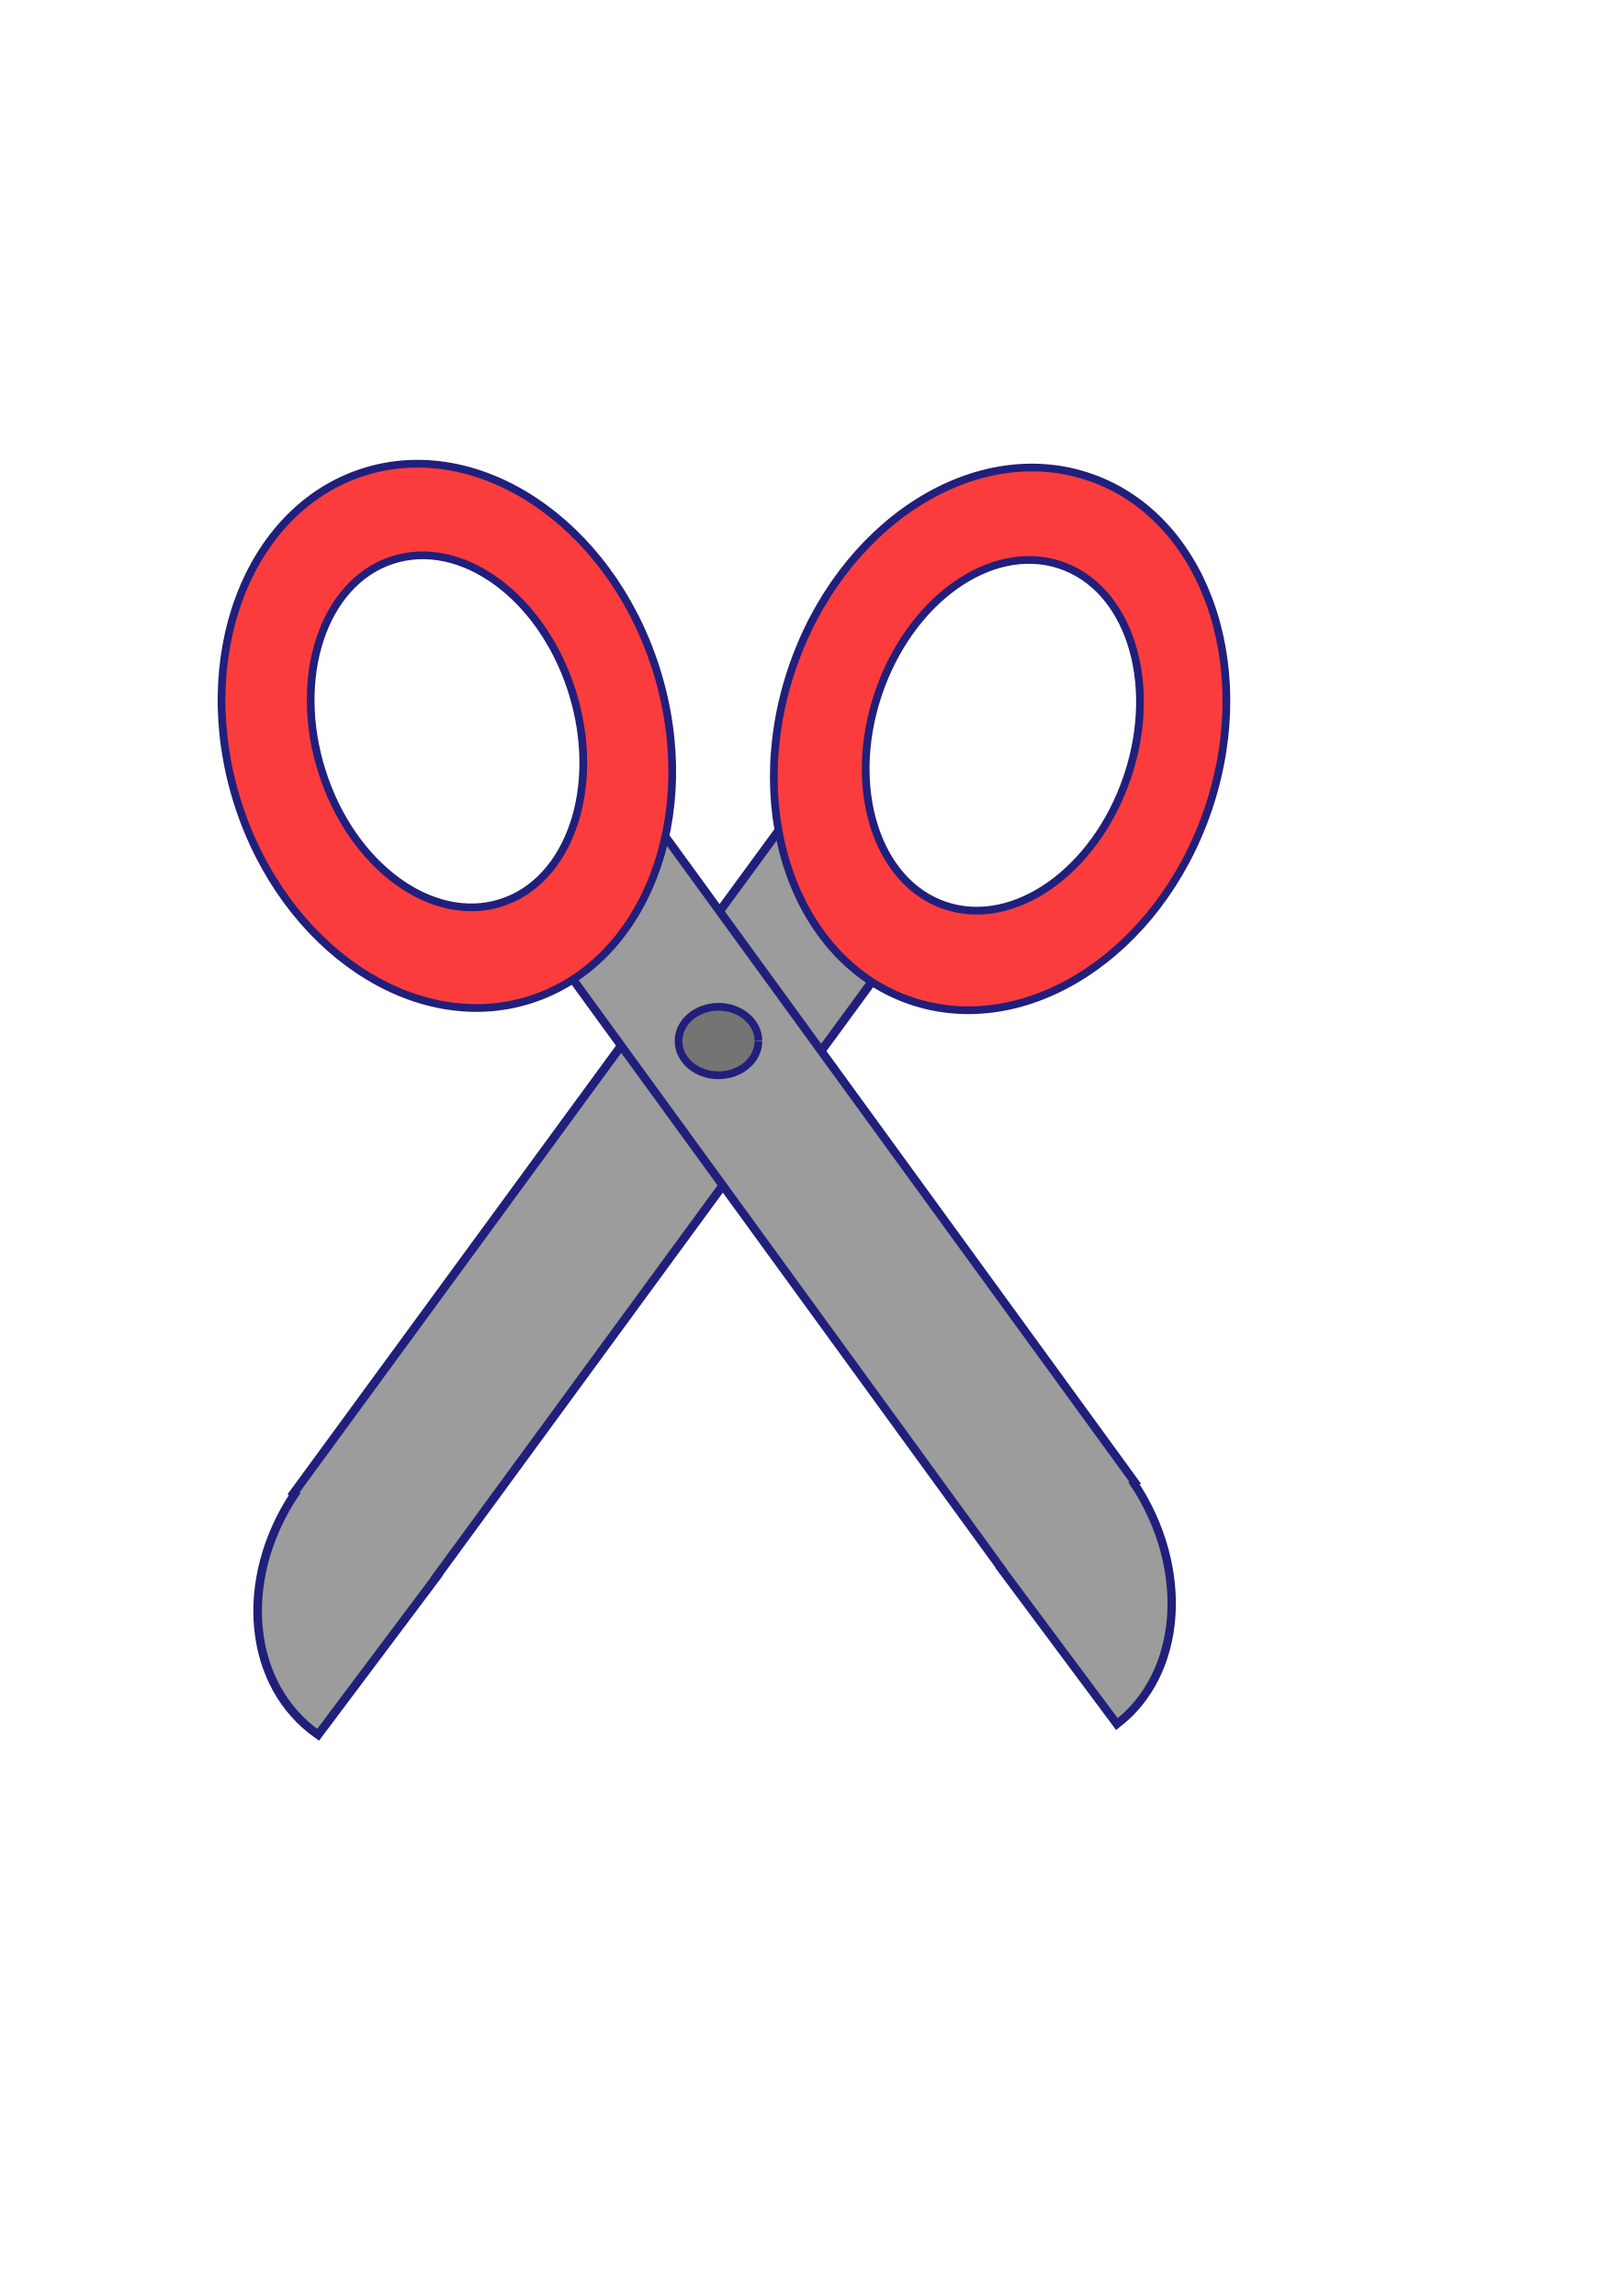
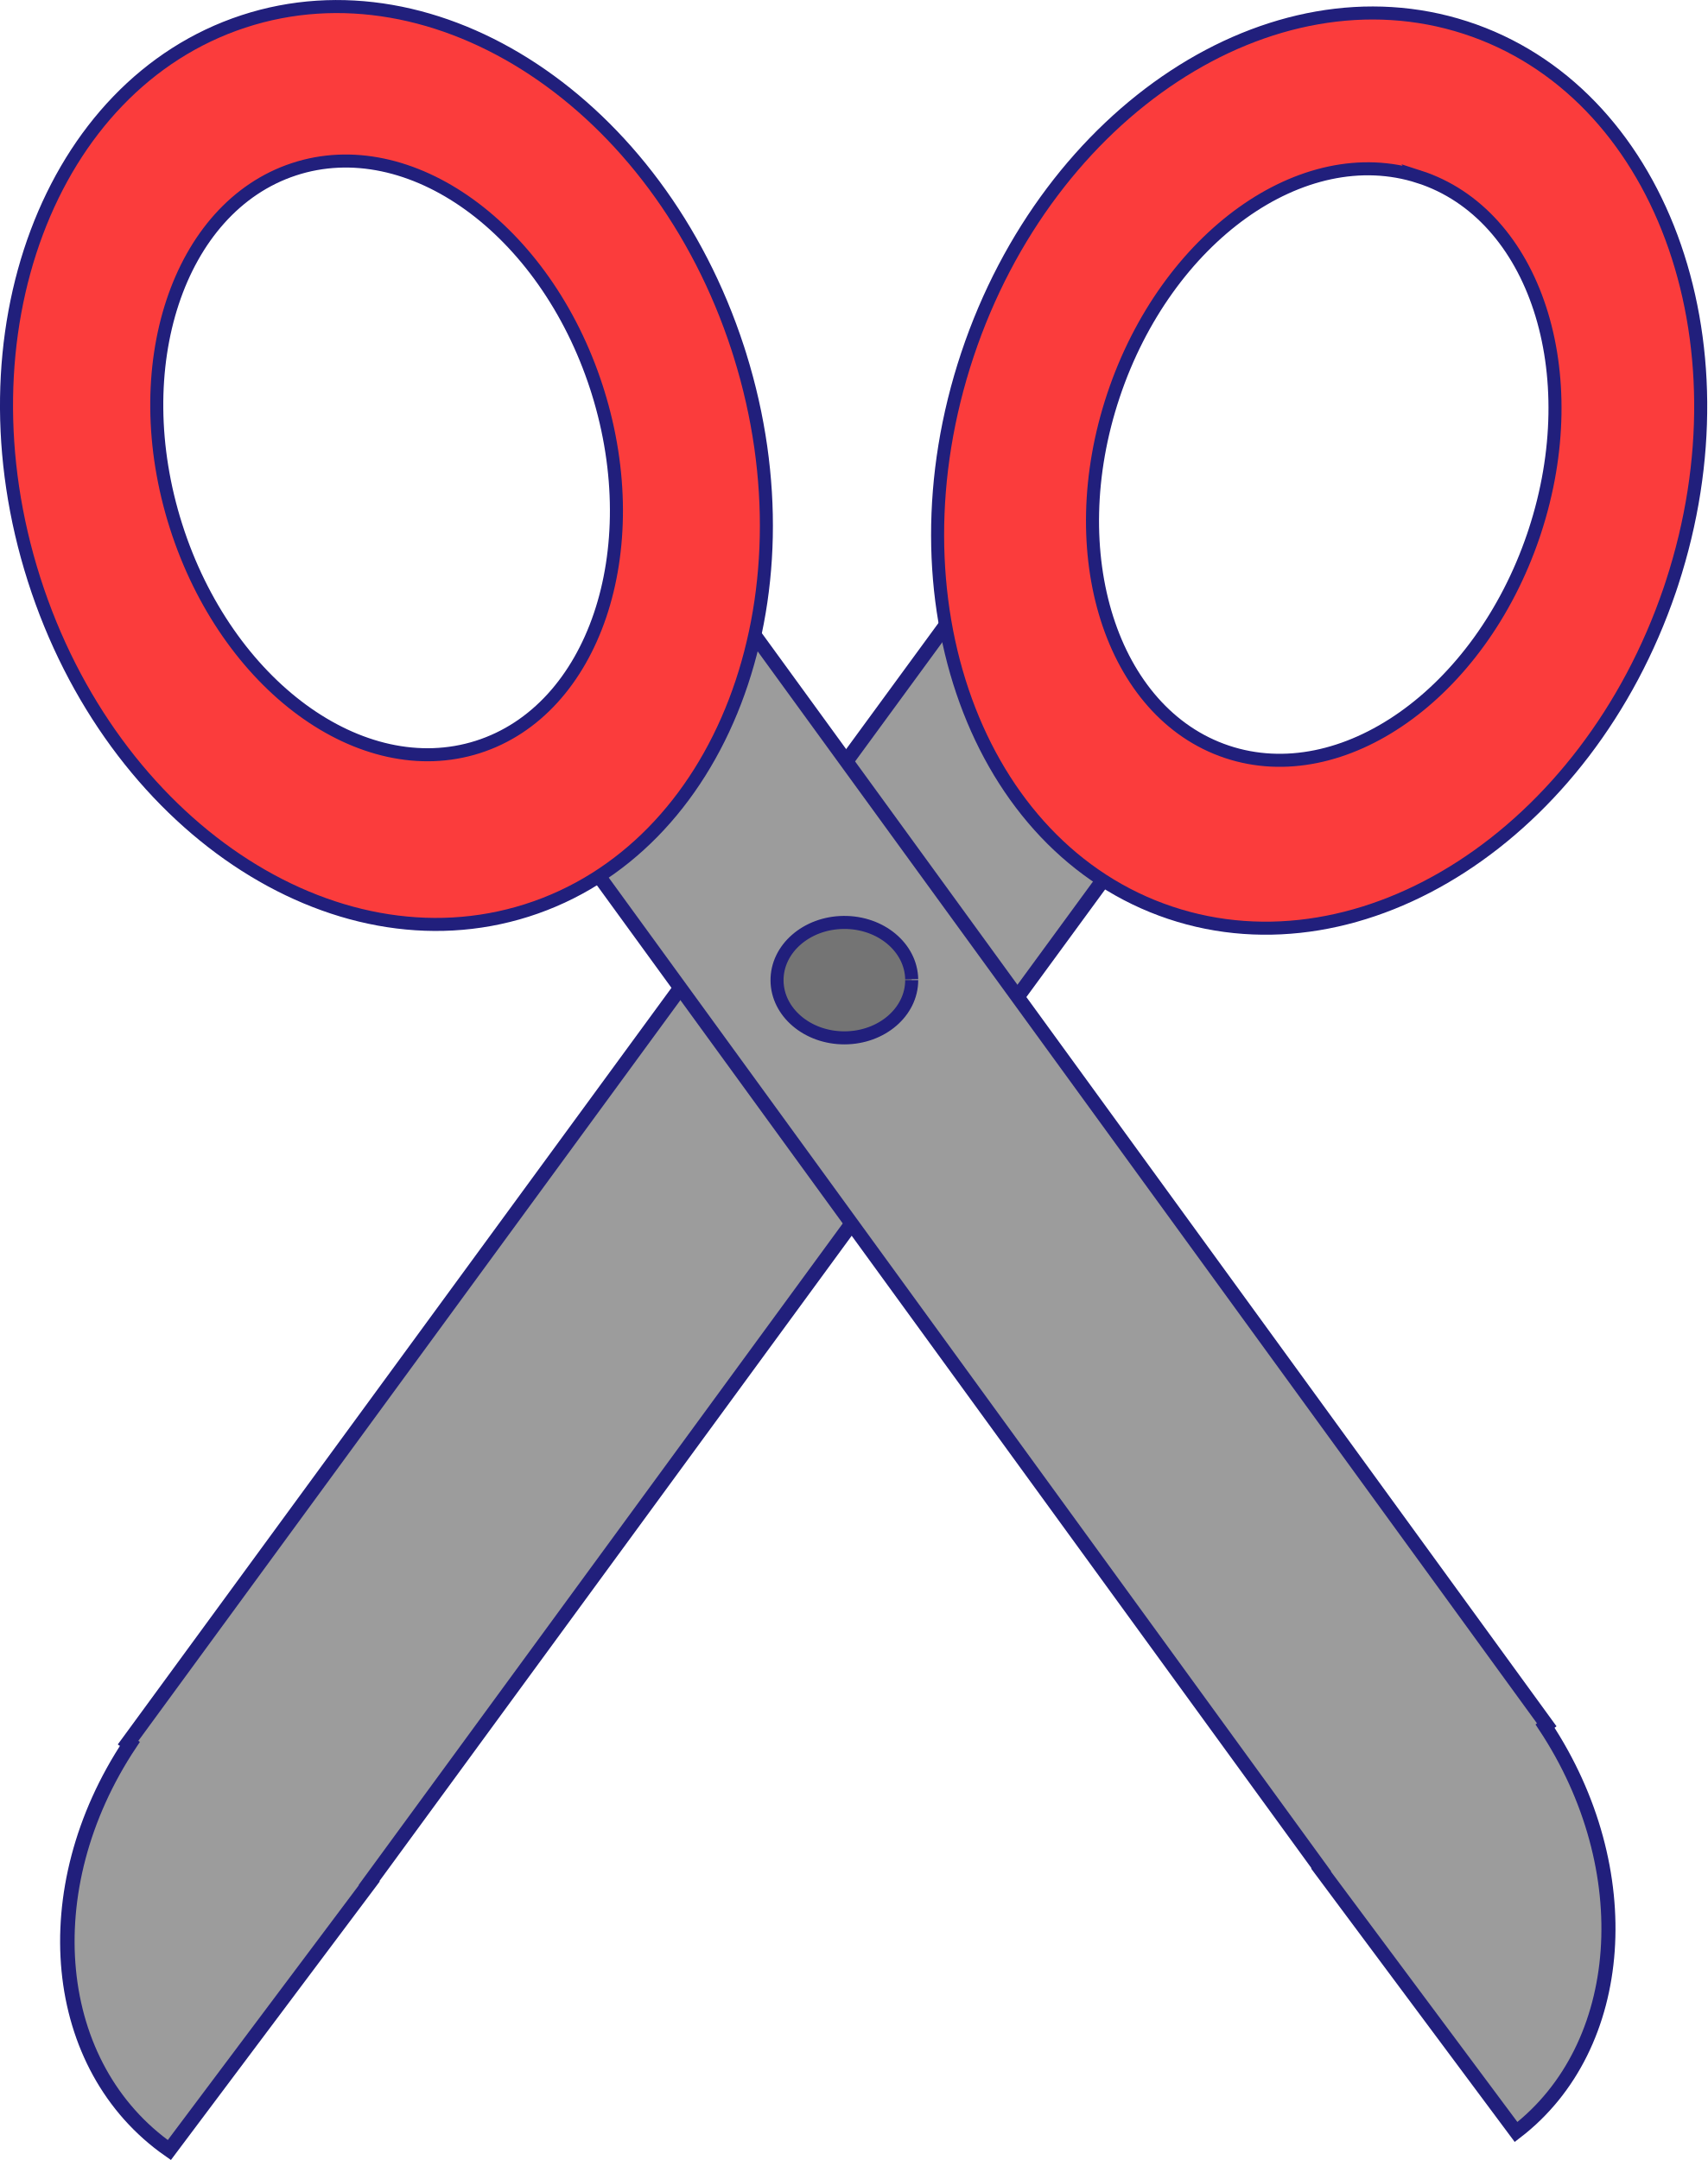
- <svg xmlns="http://www.w3.org/2000/svg" width="210mm" height="297mm" viewBox="0 0 210 297" version="1.1" id="svg1">
+ <svg xmlns="http://www.w3.org/2000/svg" width="130.963mm" height="165.685mm" viewBox="0 0 130.963 165.685" version="1.1" id="svg1">
  <defs id="defs1" />
-   <path id="rect2-2" style="fill:#9c9c9c;fill-opacity:1;stroke:#211f7c;stroke-width:1.11" d="m 118.487,119.174 -17.596,-11.985 -62.916,85.966 0.141,0.095 a 21.136,25.606 41.003 0 0 3.027,31.153 l 15.343,-20.461 -0.027,-0.017 z" />
-   <path id="rect2-2-4" style="fill:#9c9c9c;fill-opacity:1;stroke:#211f7c;stroke-width:1.08" d="m 68.973,119.636 16.426,-12.312 61.407,84.463 -0.131,0.098 a 25.062,20.421 55.053 0 1 -2.222,31.134 l -14.965,-20.096 0.025,-0.018 z" />
-   <g id="layer1">
+   <path id="rect2-2" style="fill:#9c9c9c;fill-opacity:1;stroke:#211f7c;stroke-width:1.11" d="m 90.334,59.692 -17.596,-11.985 -62.916,85.966 0.141,0.095 a 21.136,25.606 41.003 0 0 3.027,31.153 l 15.343,-20.461 -0.027,-0.017 z" />
+   <path id="rect2-2-4" style="fill:#9c9c9c;fill-opacity:1;stroke:#211f7c;stroke-width:1.08" d="m 40.821,60.154 16.426,-12.312 61.407,84.463 -0.131,0.098 a 25.062,20.421 55.053 0 1 -2.222,31.134 l -14.965,-20.096 0.025,-0.018 z" />
+   <g id="layer1" transform="translate(-28.15239,-59.48124)">
    <path id="path1" style="fill:#fb3c3c;fill-opacity:1;stroke:#211f7c;stroke-width:1" d="M 46.822,61.126 A 35.788,28.409 72.677 0 0 30.762,103.915 35.788,28.409 72.677 0 0 68.56,129.318 35.788,28.409 72.677 0 0 84.918,86.729 L 84.747,86.191 A 35.788,28.409 72.677 0 0 46.822,61.126 Z m 3.872,11.342 a 23.253,16.981 72.677 0 1 23.214,16.731 l 0.111,0.349 A 23.253,16.981 72.677 0 1 64.797,116.782 23.253,16.981 72.677 0 1 41.654,99.835 23.253,16.981 72.677 0 1 50.694,72.468 Z" />
    <path id="path1-7" style="fill:#fb3c3c;fill-opacity:1;stroke:#211f7c;stroke-width:1" d="m 140.565,61.596 a 28.409,35.788 18.806 0 0 -38.2,25.092 28.409,35.788 18.806 0 0 15.552,42.804 28.409,35.788 18.806 0 0 38.323,-24.755 l 0.178,-0.535 A 28.409,35.788 18.806 0 0 140.565,61.596 Z m -3.56,11.444 a 16.981,23.253 18.806 0 1 8.885,27.201 l -0.116,0.347 A 16.981,23.253 18.806 0 1 122.268,117.148 16.981,23.253 18.806 0 1 113.568,89.815 16.981,23.253 18.806 0 1 137.006,73.041 Z" />
  </g>
-   <path style="fill:#747474;fill-opacity:1;stroke:#211f7c;stroke-width:1" id="path2" d="m 98.091,134.665 a 5.165,4.427 0 0 1 -5.145,4.427 5.165,4.427 0 0 1 -5.185,-4.392 5.165,4.427 0 0 1 5.104,-4.462 5.165,4.427 0 0 1 5.226,4.357" />
+   <path style="fill:#747474;fill-opacity:1;stroke:#211f7c;stroke-width:1" id="path2" d="m 69.938,75.183 a 5.165,4.427 0 0 1 -5.145,4.427 5.165,4.427 0 0 1 -5.185,-4.392 5.165,4.427 0 0 1 5.104,-4.462 5.165,4.427 0 0 1 5.226,4.357" />
</svg>
